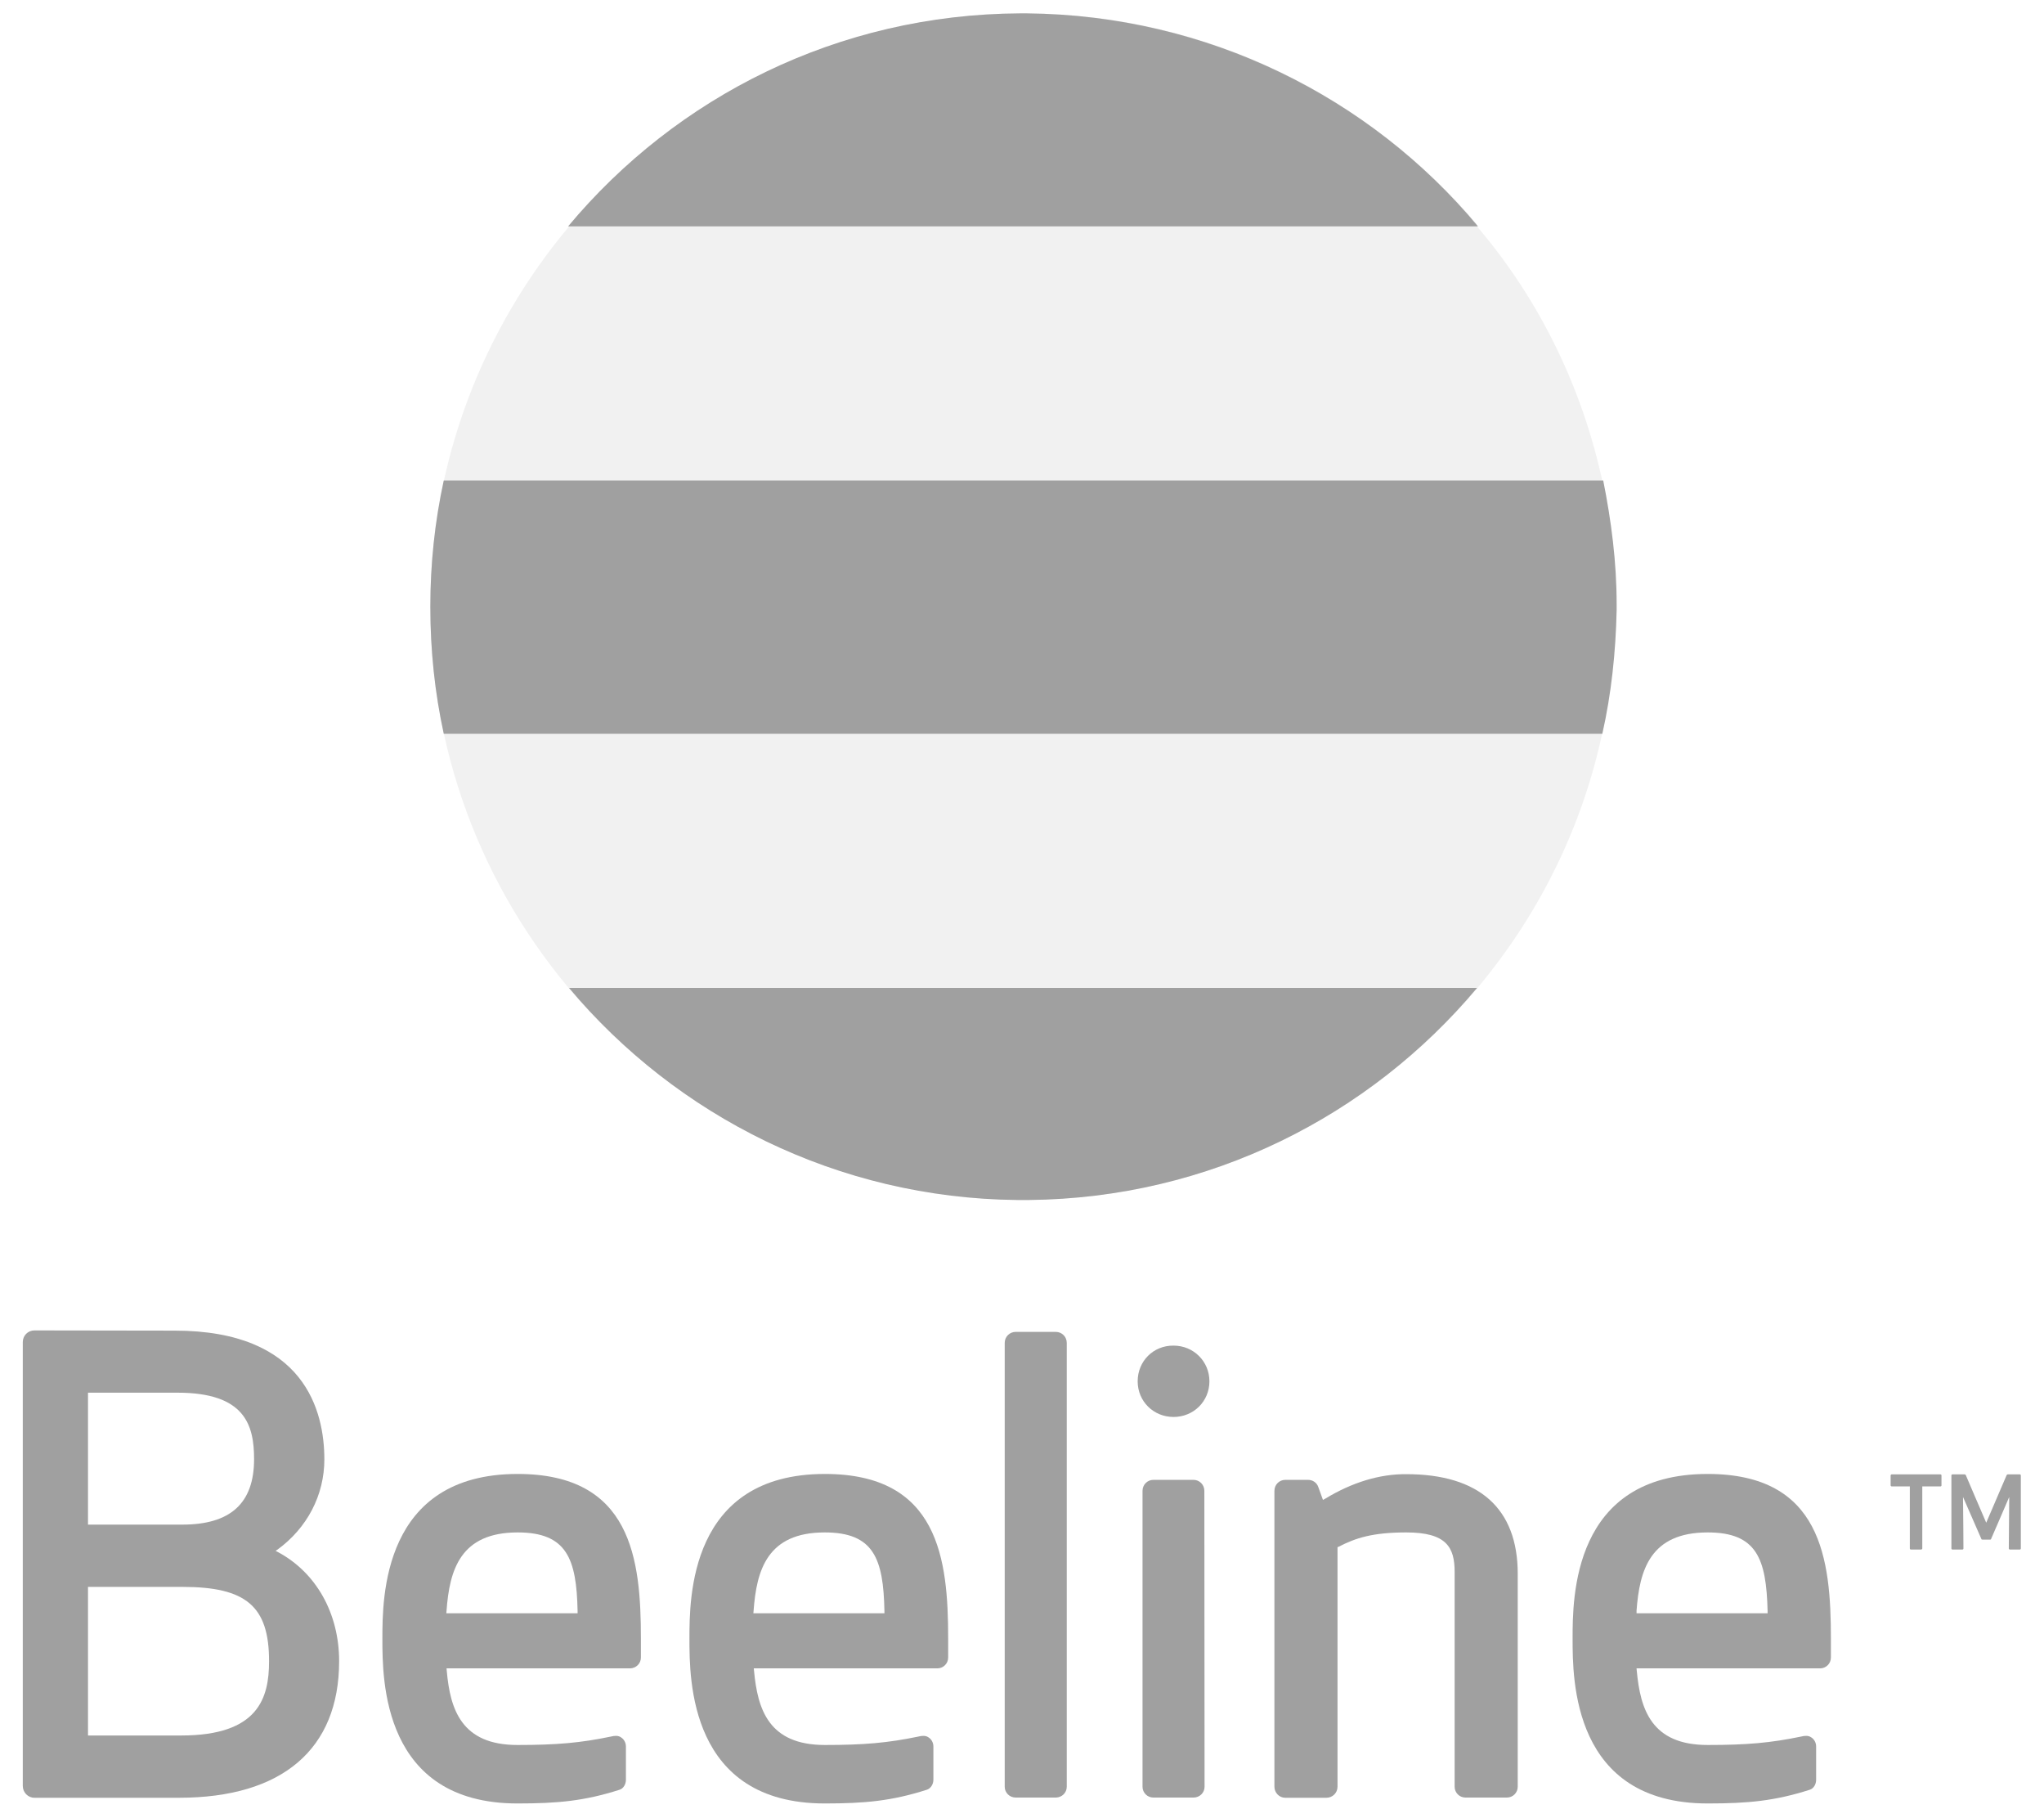
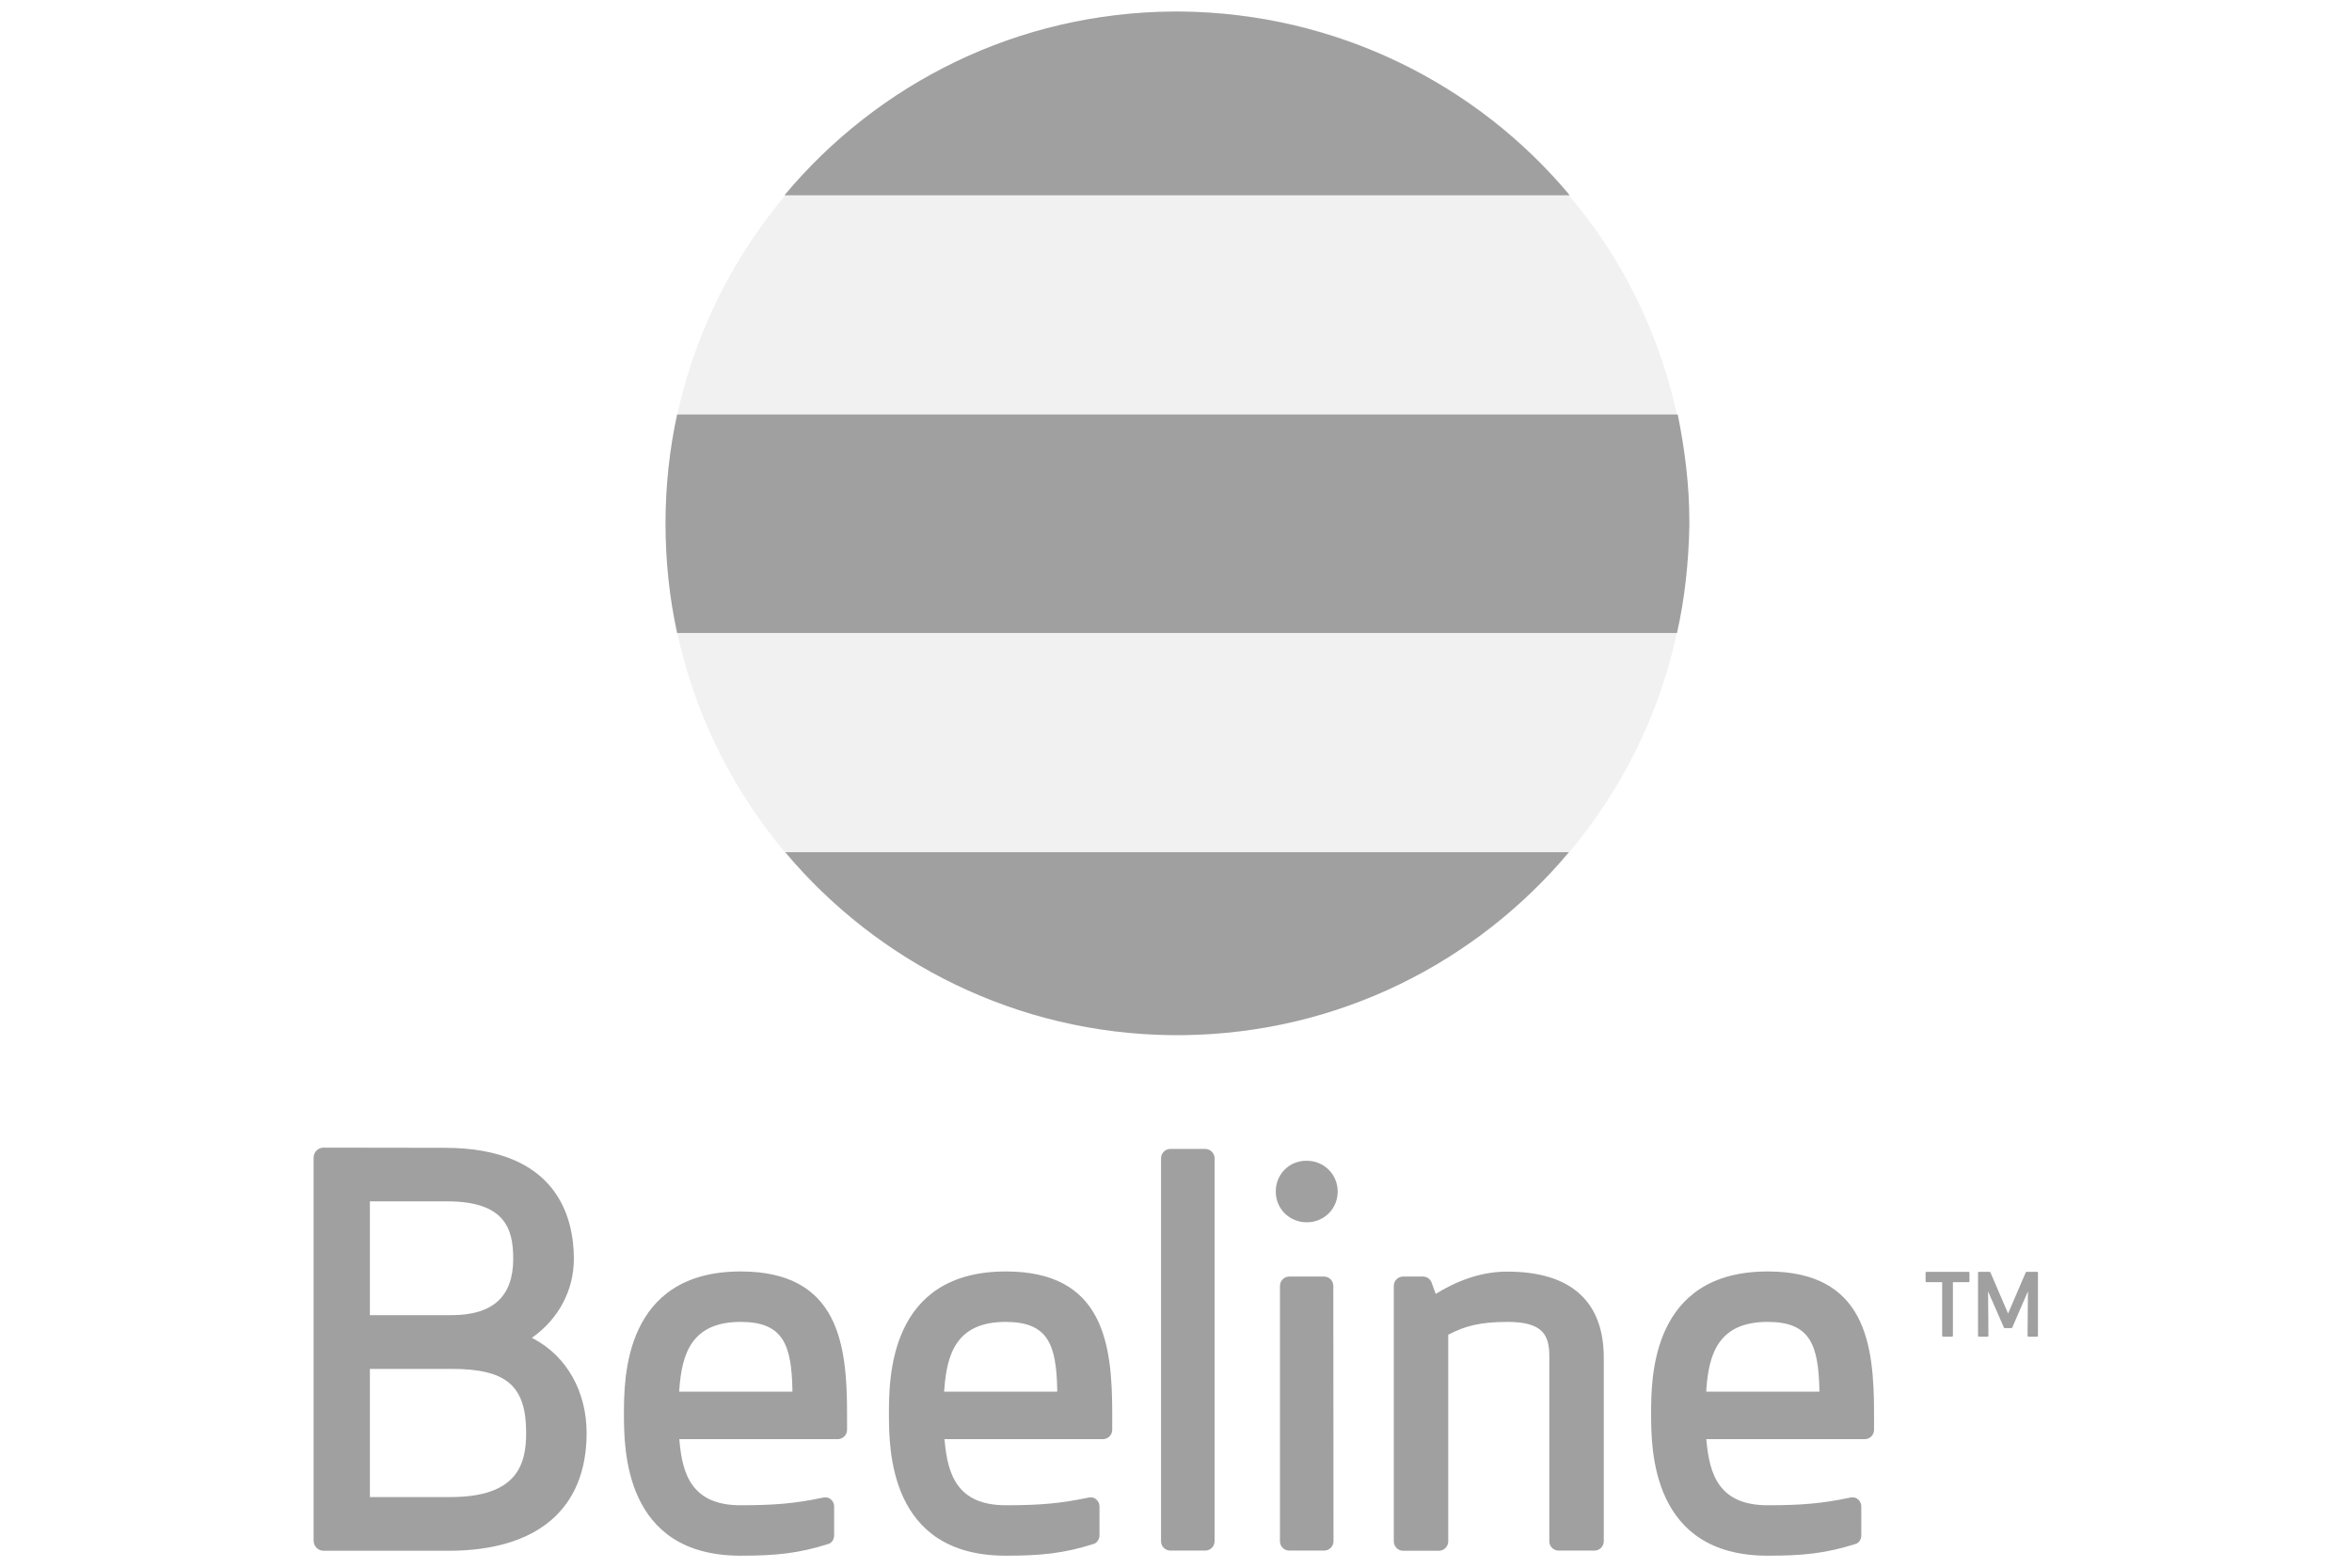
- <svg xmlns="http://www.w3.org/2000/svg" version="1.1" id="Layer_1" x="0px" y="0px" viewBox="0 0 225 200" style="enable-background:new 0 0 225 200;" xml:space="preserve">
+ <svg xmlns="http://www.w3.org/2000/svg" version="1.1" id="Layer_1" x="0px" y="0px" viewBox="0 0 300 200" style="enable-background:new 0 0 300 200;" xml:space="preserve">
  <style type="text/css">
	.st0{fill:#A0A0A0;}
	.st1{fill:#F1F1F1;}
</style>
  <g transform="matrix(.98482 0 0 .98482 0 -.0051636)">
    <g transform="matrix(.23588 0 0 -.23588 0 202.36)">
-       <path class="st0" d="M896.4,159.4c-0.2,0-0.5-0.2-0.5-0.5v-4.7c0-0.3,0.3-0.5,0.5-0.5h8.6v-29.4c0-0.3,0.2-0.5,0.5-0.5h4.8    c0.3,0,0.6,0.2,0.6,0.5v29.4h8.6c0.3,0,0.5,0.2,0.5,0.5v4.7c0,0.3-0.2,0.5-0.5,0.5" />
-       <path class="st0" d="M539.1,203.5c0-9.5,7.5-16.9,17-16.9c9.5,0,17,7.4,17,16.9c0,9.4-7.5,16.9-17,16.9    C546.5,220.5,539.1,213,539.1,203.5" />
-       <path class="st0" d="M628,147.9l-1.1-0.6l-2.2,6.1c-0.7,2.1-2.7,3.4-4.8,3.4H609c-2.8,0-5.1-2.3-5.1-5.2V11.4    c0-2.8,2.3-5.2,5.1-5.2h19.6c2.8,0,5.2,2.3,5.2,5.2v113.5l0.5,0.2c8.1,4.2,16.2,6.8,32.1,6.8c19.1,0,22.9-7.1,22.9-18.7V11.4    c0-2.8,2.3-5.1,5.1-5.1h19.7c2.8,0,5.1,2.3,5.1,5.1v100.9c0,30.9-18.2,47.2-52.8,47.2C653.7,159.6,640.7,155.6,628,147.9" />
-       <path class="st0" d="M570.7,151.6c0,2.9-2.3,5.2-5.1,5.2h-19.1c-2.8,0-5.1-2.3-5.1-5.2V11.4c0-2.8,2.3-5.1,5.1-5.1h19.1    c2.9,0,5.2,2.3,5.2,5.1" />
-       <path class="st0" d="M505.5,221.7c0,2.9-2.3,5.2-5.2,5.2h-19c-2.9,0-5.2-2.3-5.2-5.2V11.4c0-2.8,2.3-5.1,5.2-5.1h19    c2.9,0,5.2,2.3,5.2,5.1" />
-       <path class="st0" d="M211.6,94.8c1.4,19.3,6.5,37.1,33.7,37.1c23.3,0,27.9-12.5,28.4-37.2l0-1.1h-62.2L211.6,94.8z M181.2,81.5    c0-19.3,0-78,64-78c19.2,0,31.8,1.2,48.4,6.5c1.9,0.6,3,2.7,3,4.7v15.8c0,1.8-0.9,3.4-2.3,4.3c-1.4,1-3.1,0.8-4.8,0.4    c-14.3-3-25.8-4-44.3-4c-26.6,0-31.9,16.9-33.5,35.2l-0.1,1.1h86.9c2.9,0,5.2,2.3,5.2,5.1v9c0,37.8-4.5,78-58.4,78    C181.2,159.6,181.2,100.8,181.2,81.5" />
-       <path class="st0" d="M357.1,94.8c1.4,19.3,6.5,37.1,33.7,37.1c23.3,0,27.8-12.5,28.3-37.2l0-1.1H357L357.1,94.8z M326.7,81.5    c0-19.3,0-78,64.1-78c19.2,0,31.8,1.2,48.4,6.5c1.9,0.6,3.1,2.7,3.1,4.7v15.8c0,1.8-0.9,3.4-2.3,4.3c-1.4,1-3.2,0.8-4.8,0.4    c-14.4-3-25.8-4-44.3-4c-26.7,0-31.9,16.9-33.6,35.2l-0.1,1.1h87c2.8,0,5.1,2.3,5.1,5.1v9c0,37.8-4.5,78-58.4,78    C326.7,159.6,326.7,100.8,326.7,81.5" />
-       <path class="st0" d="M775.5,94.8c1.4,19.3,6.5,37.1,33.7,37.1c23.3,0,27.8-12.5,28.4-37.2l0-1.1h-62.1L775.5,94.8z M745.2,81.5    c0-19.3,0-78,64-78c19.2,0,31.8,1.2,48.4,6.5c1.9,0.6,3,2.7,3,4.7v15.8c0,1.8-0.9,3.4-2.3,4.3c-1.4,1-3.2,0.8-4.8,0.4    c-14.4-3-25.7-4-44.3-4c-26.7,0-31.9,16.9-33.6,35.2l-0.1,1.1h87c2.8,0,5.1,2.3,5.1,5.1v9c0,37.8-4.5,78-58.4,78    C745.1,159.6,745.2,100.8,745.2,81.5" />
-       <path class="st0" d="M86.4,106.1c30.3,0,41.1-9.2,41.1-35.2c0-17.4-5-35.2-41.6-35.2H41.7v70.4L86.4,106.1L86.4,106.1z     M84.1,198.1c31.9,0,36.3-15.2,36.3-31.5c0-20.8-11.1-31-34-31H41.7v62.5H84.1z M16.3,227.6c-3.1,0-5.5-2.5-5.5-5.5V11.8    c0-3.1,2.5-5.6,5.5-5.6h68.5c48.9,0,75.9,23,75.9,64.7c0,22.7-10.9,42.1-29.2,51.8c0,0-0.5,0.2-0.9,0.5c0.4,0.2,0.8,0.5,0.8,0.5    c14.2,10.3,22.3,25.9,22.3,42.8c0,22.8-9.2,61-70.9,61" />
-       <path class="st0" d="M951.4,159.4c-0.2,0-0.4-0.2-0.5-0.3c0,0-8.8-20.6-9.7-22.6c-0.9,2-9.7,22.6-9.7,22.6    c-0.1,0.1-0.3,0.3-0.5,0.3h-5.8c-0.3,0-0.5-0.2-0.5-0.5v-34.6c0-0.3,0.2-0.5,0.5-0.5h4.7c0.1,0,0.3,0,0.4,0.2    c0.1,0.1,0.1,0.2,0.1,0.4c0,0-0.1,20-0.2,24.3c1.6-3.7,8.7-19.9,8.7-19.9c0-0.2,0.2-0.3,0.5-0.3h3.7c0.2,0,0.4,0.1,0.4,0.3    c0,0,7,16.1,8.6,19.9c0-4.2-0.2-24.3-0.2-24.3c0-0.2,0-0.3,0.1-0.4c0.1-0.1,0.2-0.2,0.4-0.2h4.7c0.3,0,0.5,0.2,0.5,0.5v34.6    c0,0.3-0.2,0.5-0.5,0.5" />
+       <path class="st0" d="M1057.8,159.4c-0.2,0-0.5-0.2-0.5-0.5v-4.7c0-0.3,0.3-0.5,0.5-0.5h8.6v-29.4c0-0.3,0.2-0.5,0.5-0.5h4.8    c0.3,0,0.6,0.2,0.6,0.5v29.4h8.6c0.3,0,0.5,0.2,0.5,0.5v4.7c0,0.3-0.2,0.5-0.5,0.5" />
+       <path class="st0" d="M700.5,203.5c0-9.5,7.5-16.9,17-16.9s17,7.4,17,16.9c0,9.4-7.5,16.9-17,16.9    C707.9,220.5,700.5,213,700.5,203.5" />
+       <path class="st0" d="M789.4,147.9l-1.1-0.6l-2.2,6.1c-0.7,2.1-2.7,3.4-4.8,3.4h-10.9c-2.8,0-5.1-2.3-5.1-5.2V11.4    c0-2.8,2.3-5.2,5.1-5.2H790c2.8,0,5.2,2.3,5.2,5.2v113.5l0.5,0.2c8.1,4.2,16.2,6.8,32.1,6.8c19.1,0,22.9-7.1,22.9-18.7V11.4    c0-2.8,2.3-5.1,5.1-5.1h19.7c2.8,0,5.1,2.3,5.1,5.1v100.9c0,30.9-18.2,47.2-52.8,47.2C815.1,159.6,802.1,155.6,789.4,147.9" />
+       <path class="st0" d="M732.1,151.6c0,2.9-2.3,5.2-5.1,5.2h-19.1c-2.8,0-5.1-2.3-5.1-5.2V11.4c0-2.8,2.3-5.1,5.1-5.1H727    c2.9,0,5.2,2.3,5.2,5.1" />
+       <path class="st0" d="M666.9,221.7c0,2.9-2.3,5.2-5.2,5.2h-19c-2.9,0-5.2-2.3-5.2-5.2V11.4c0-2.8,2.3-5.1,5.2-5.1h19    c2.9,0,5.2,2.3,5.2,5.1" />
+       <path class="st0" d="M373,94.8c1.4,19.3,6.5,37.1,33.7,37.1c23.3,0,27.9-12.5,28.4-37.2v-1.1h-62.2L373,94.8z M342.6,81.5    c0-19.3,0-78,64-78c19.2,0,31.8,1.2,48.4,6.5c1.9,0.6,3,2.7,3,4.7v15.8c0,1.8-0.9,3.4-2.3,4.3c-1.4,1-3.1,0.8-4.8,0.4    c-14.3-3-25.8-4-44.3-4c-26.6,0-31.9,16.9-33.5,35.2l-0.1,1.1h86.9c2.9,0,5.2,2.3,5.2,5.1v9c0,37.8-4.5,78-58.4,78    C342.6,159.6,342.6,100.8,342.6,81.5" />
+       <path class="st0" d="M518.5,94.8c1.4,19.3,6.5,37.1,33.7,37.1c23.3,0,27.8-12.5,28.3-37.2v-1.1h-62.1L518.5,94.8z M488.1,81.5    c0-19.3,0-78,64.1-78c19.2,0,31.8,1.2,48.4,6.5c1.9,0.6,3.1,2.7,3.1,4.7v15.8c0,1.8-0.9,3.4-2.3,4.3c-1.4,1-3.2,0.8-4.8,0.4    c-14.4-3-25.8-4-44.3-4c-26.7,0-31.9,16.9-33.6,35.2l-0.1,1.1h87c2.8,0,5.1,2.3,5.1,5.1v9c0,37.8-4.5,78-58.4,78    C488.1,159.6,488.1,100.8,488.1,81.5" />
+       <path class="st0" d="M936.9,94.8c1.4,19.3,6.5,37.1,33.7,37.1c23.3,0,27.8-12.5,28.4-37.2v-1.1h-62.1L936.9,94.8z M906.6,81.5    c0-19.3,0-78,64-78c19.2,0,31.8,1.2,48.4,6.5c1.9,0.6,3,2.7,3,4.7v15.8c0,1.8-0.9,3.4-2.3,4.3c-1.4,1-3.2,0.8-4.8,0.4    c-14.4-3-25.7-4-44.3-4c-26.7,0-31.9,16.9-33.6,35.2l-0.1,1.1h87c2.8,0,5.1,2.3,5.1,5.1v9c0,37.8-4.5,78-58.4,78    C906.5,159.6,906.6,100.8,906.6,81.5" />
+       <path class="st0" d="M247.8,106.1c30.3,0,41.1-9.2,41.1-35.2c0-17.4-5-35.2-41.6-35.2h-44.2v70.4L247.8,106.1L247.8,106.1z     M245.5,198.1c31.9,0,36.3-15.2,36.3-31.5c0-20.8-11.1-31-34-31h-44.7v62.5H245.5z M177.7,227.6c-3.1,0-5.5-2.5-5.5-5.5V11.8    c0-3.1,2.5-5.6,5.5-5.6h68.5c48.9,0,75.9,23,75.9,64.7c0,22.7-10.9,42.1-29.2,51.8c0,0-0.5,0.2-0.9,0.5c0.4,0.2,0.8,0.5,0.8,0.5    c14.2,10.3,22.3,25.9,22.3,42.8c0,22.8-9.2,61-70.9,61" />
+       <path class="st0" d="M1112.8,159.4c-0.2,0-0.4-0.2-0.5-0.3c0,0-8.8-20.6-9.7-22.6c-0.9,2-9.7,22.6-9.7,22.6    c-0.1,0.1-0.3,0.3-0.5,0.3h-5.8c-0.3,0-0.5-0.2-0.5-0.5v-34.6c0-0.3,0.2-0.5,0.5-0.5h4.7c0.1,0,0.3,0,0.4,0.2    c0.1,0.1,0.1,0.2,0.1,0.4c0,0-0.1,20-0.2,24.3c1.6-3.7,8.7-19.9,8.7-19.9c0-0.2,0.2-0.3,0.5-0.3h3.7c0.2,0,0.4,0.1,0.4,0.3    c0,0,7,16.1,8.6,19.9c0-4.2-0.2-24.3-0.2-24.3c0-0.2,0-0.3,0.1-0.4s0.2-0.2,0.4-0.2h4.7c0.3,0,0.5,0.2,0.5,0.5v34.6    c0,0.3-0.2,0.5-0.5,0.5" />
    </g>
    <g>
-       <path class="st1" d="M114.4,1.5c-20.3,0-38.5,9.2-50.7,23.6h101.4C152.9,10.7,134.7,1.5,114.4,1.5z" />
-       <path class="st1" d="M114.4,134.1c19.4,0,36.9-8.4,49-21.7H65.3C77.5,125.7,95,134.1,114.4,134.1z" />
-       <path class="st1" d="M179.4,55.2c-2.2-11.3-7.2-21.6-14.4-30H63.7C54,36.7,48.1,51.6,48.1,67.8v0c0,17.2,6.5,32.8,17.2,44.6h98.1    c8-8.8,13.7-19.8,16-32V55.2z" />
+       <path class="st1" d="M152.5,1.5c-20.3,0-38.5,9.2-50.7,23.6h101.4C191,10.7,172.8,1.5,152.5,1.5z" />
+       <path class="st1" d="M152.5,134.1c19.4,0,36.9-8.4,49-21.7h-98.1C115.6,125.7,133.1,134.1,152.5,134.1z" />
+       <path class="st1" d="M217.5,55.2c-2.2-11.3-7.2-21.6-14.4-30H101.8c-9.7,11.5-15.6,26.4-15.6,42.6l0,0c0,17.2,6.5,32.8,17.2,44.6    h98.1c8-8.8,13.7-19.8,16-32V55.2z" />
    </g>
    <g>
-       <path class="st0" d="M114.8,1.5H114c-20.3,0.1-38.4,9.3-50.5,23.8h101.7C153.2,10.9,135,1.7,114.8,1.5z" />
-       <path class="st0" d="M180.7,68.2v-0.7c0-4.7-0.6-9.3-1.5-13.8H49.6c-1,4.6-1.5,9.3-1.5,14.1v0c0,4.9,0.5,9.6,1.5,14.2h129.5    C180.1,77.6,180.6,72.9,180.7,68.2z" />
-       <path class="st0" d="M165.1,110.4H63.6c12,14.3,30,23.5,50.1,23.7h1.3C135.2,133.9,153.1,124.7,165.1,110.4z" />
+       <path class="st0" d="M152.9,1.5h-0.8c-20.3,0.1-38.4,9.3-50.5,23.8h101.7C191.3,10.9,173.1,1.7,152.9,1.5z" />
+       <path class="st0" d="M218.8,68.2v-0.7c0-4.7-0.6-9.3-1.5-13.8H87.7c-1,4.6-1.5,9.3-1.5,14.1l0,0c0,4.9,0.5,9.6,1.5,14.2h129.5    C218.2,77.6,218.7,72.9,218.8,68.2z" />
+       <path class="st0" d="M203.2,110.4H101.7c12,14.3,30,23.5,50.1,23.7h1.3C173.3,133.9,191.2,124.7,203.2,110.4z" />
    </g>
  </g>
</svg>
